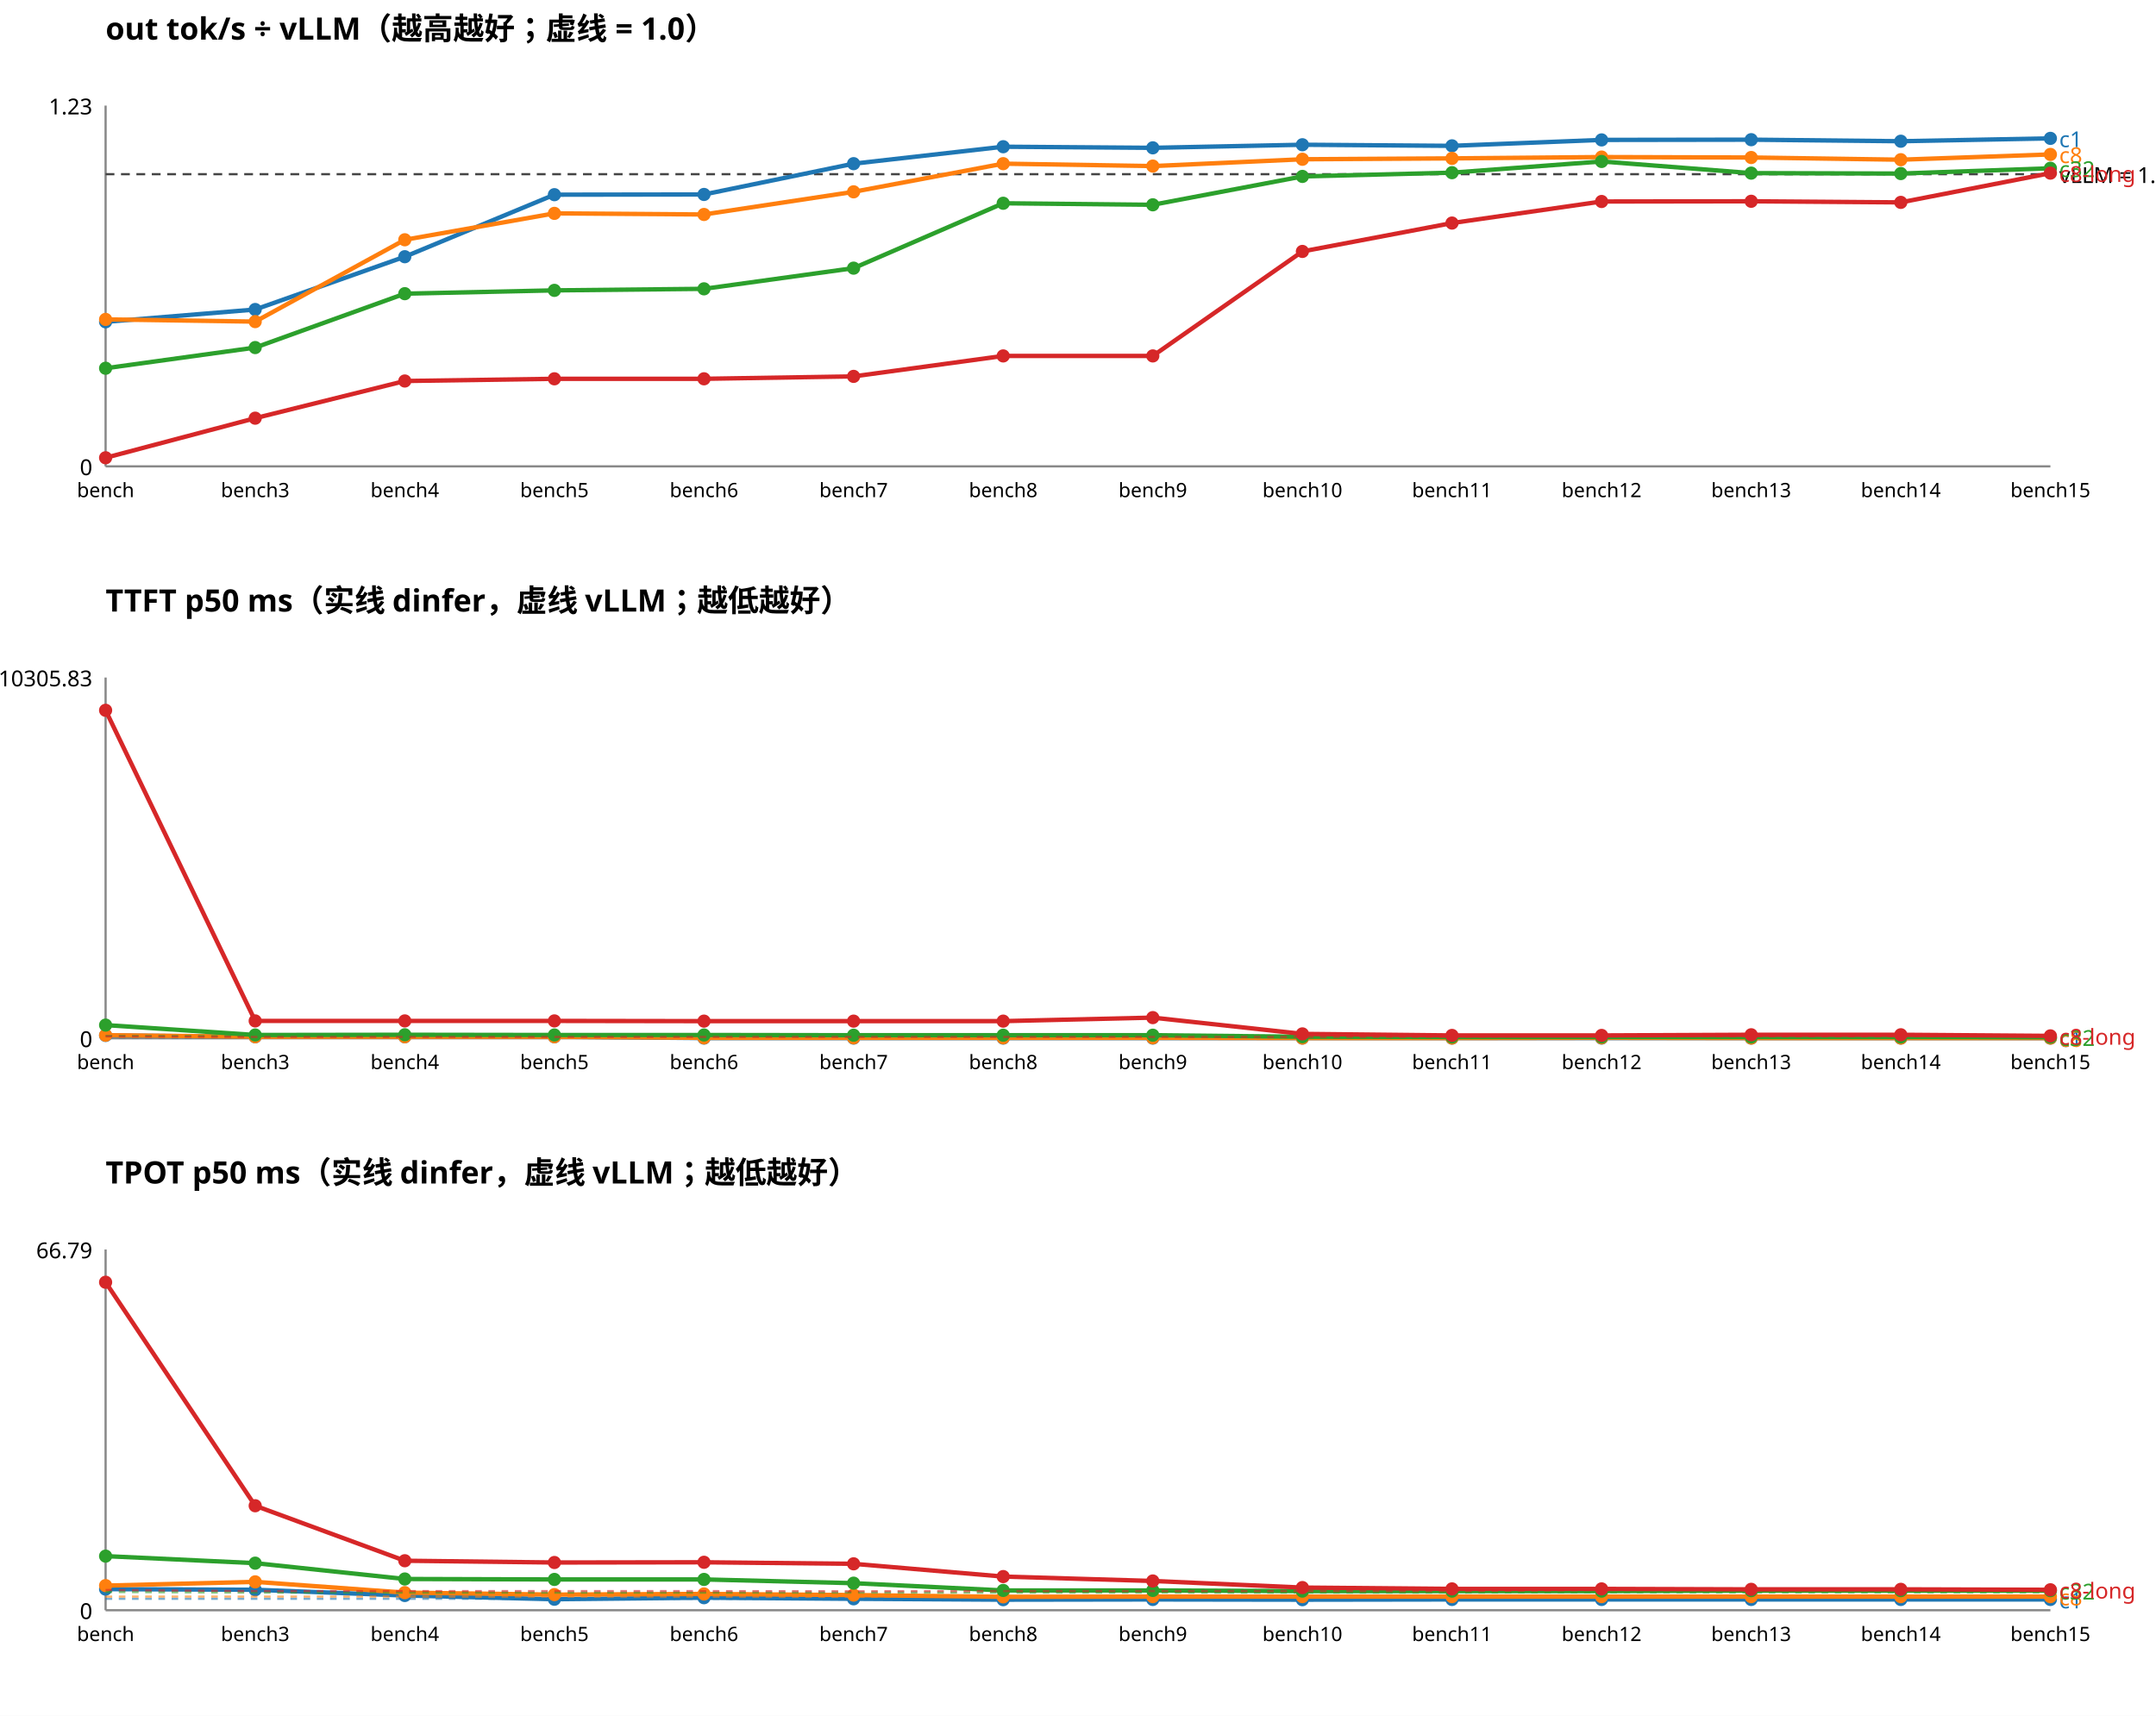
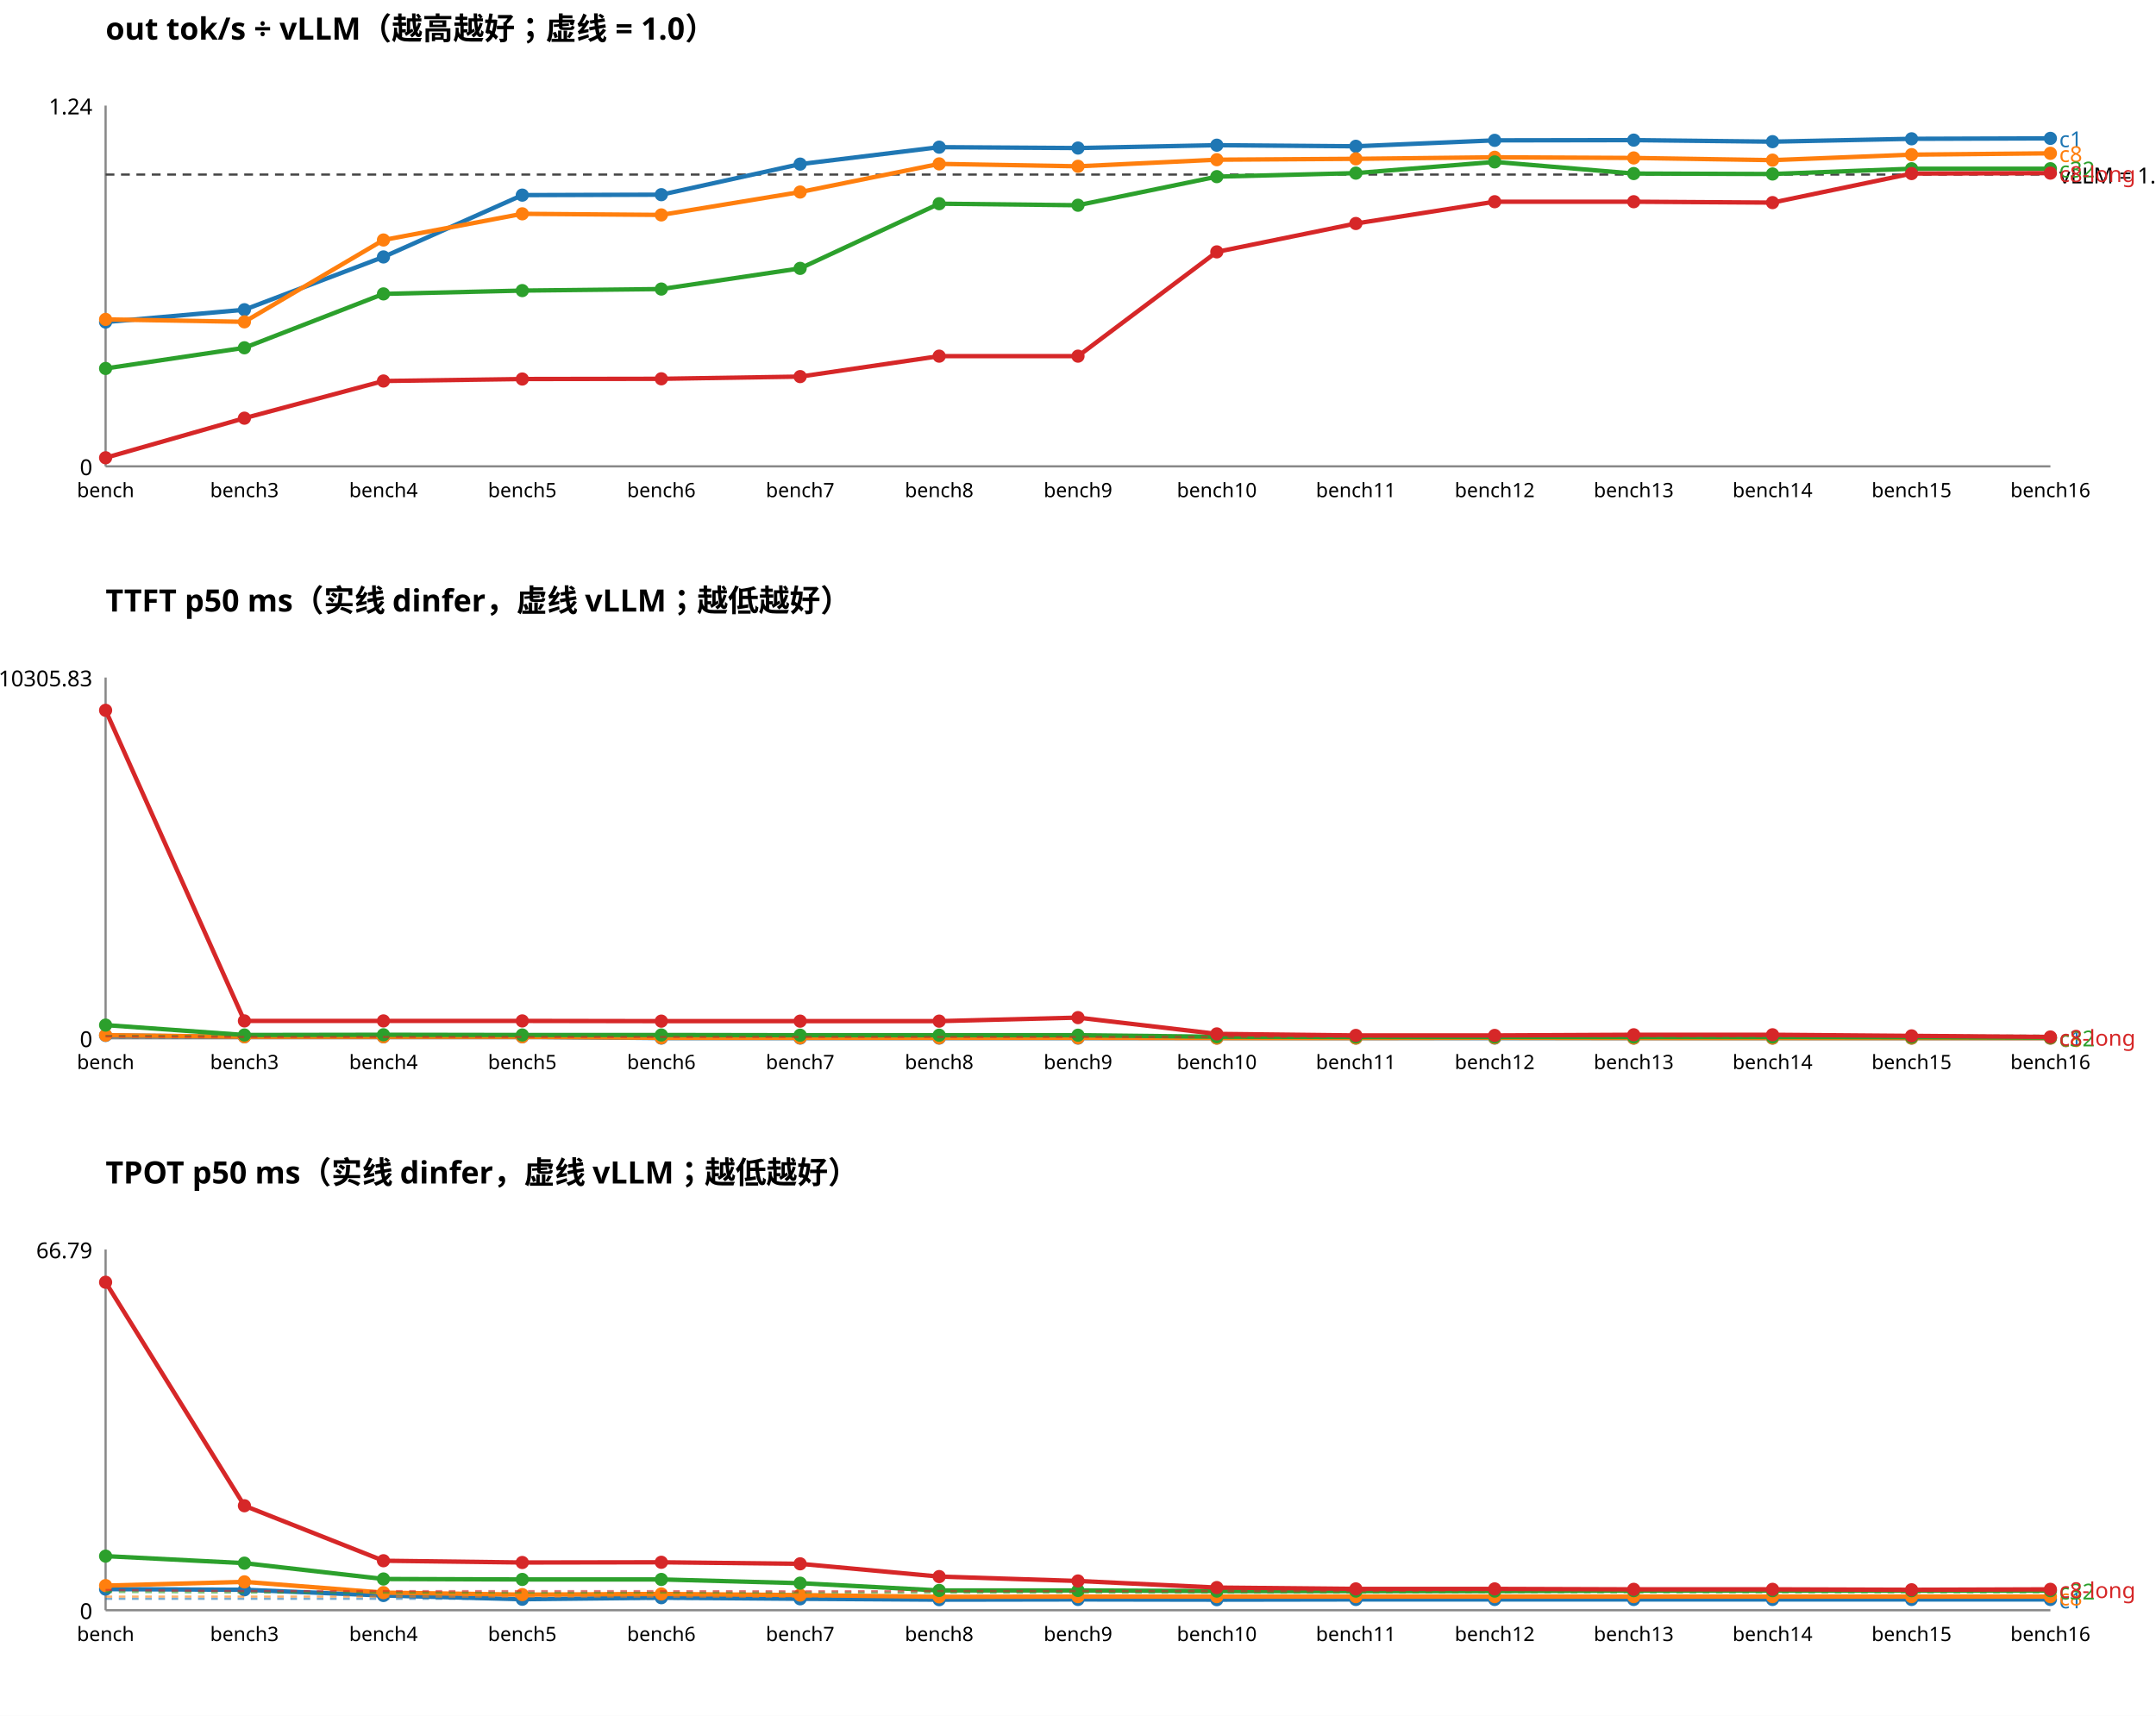
<svg xmlns="http://www.w3.org/2000/svg" width="980" height="780" font-family="sans-serif">
  <rect width="980" height="780" fill="white" />
  <text x="48" y="18" font-size="14" font-weight="bold">out tok/s ÷ vLLM（越高越好；虚线 = 1.0）</text>
  <line x1="48" y1="212.0" x2="932" y2="212.0" stroke="#888" />
  <line x1="48" y1="48" x2="48" y2="212.0" stroke="#888" />
-   <text x="42" y="52" font-size="10" text-anchor="end">1.23</text>
+   <text x="42" y="52" font-size="10" text-anchor="end">1.24</text>
  <text x="42" y="216.0" font-size="10" text-anchor="end">0</text>
-   <line x1="48" y1="79.186" x2="932" y2="79.186" stroke="#444" stroke-dasharray="4 3" />
-   <text x="936" y="83.186" font-size="10">vLLM = 1.0</text>
-   <polyline points="48.0,146.3 116.0,140.7 184.0,116.7 252.0,88.5 320.0,88.4 388.0,74.4 456.0,66.7 524.0,67.2 592.0,65.8 660.0,66.3 728.0,63.6 796.0,63.5 864.0,64.2 932.0,62.9" fill="none" stroke="#1f77b4" stroke-width="2" />
-   <circle cx="48.0" cy="146.3" r="3" fill="#1f77b4" />
-   <circle cx="116.0" cy="140.7" r="3" fill="#1f77b4" />
-   <circle cx="184.0" cy="116.7" r="3" fill="#1f77b4" />
-   <circle cx="252.0" cy="88.5" r="3" fill="#1f77b4" />
-   <circle cx="320.0" cy="88.4" r="3" fill="#1f77b4" />
-   <circle cx="388.0" cy="74.4" r="3" fill="#1f77b4" />
-   <circle cx="456.0" cy="66.7" r="3" fill="#1f77b4" />
-   <circle cx="524.0" cy="67.2" r="3" fill="#1f77b4" />
-   <circle cx="592.0" cy="65.8" r="3" fill="#1f77b4" />
-   <circle cx="660.0" cy="66.3" r="3" fill="#1f77b4" />
-   <circle cx="728.0" cy="63.6" r="3" fill="#1f77b4" />
-   <circle cx="796.0" cy="63.5" r="3" fill="#1f77b4" />
-   <circle cx="864.0" cy="64.2" r="3" fill="#1f77b4" />
+   <line x1="48" y1="79.355" x2="932" y2="79.355" stroke="#444" stroke-dasharray="4 3" />
+   <text x="936" y="83.355" font-size="10">vLLM = 1.0</text>
+   <polyline points="48.0,146.4 111.1,140.8 174.3,116.8 237.4,88.7 300.6,88.5 363.7,74.6 426.9,66.9 490.0,67.3 553.1,66.0 616.3,66.5 679.4,63.8 742.6,63.7 805.7,64.4 868.9,63.1 932.0,62.9" fill="none" stroke="#1f77b4" stroke-width="2" />
+   <circle cx="48.0" cy="146.4" r="3" fill="#1f77b4" />
+   <circle cx="111.1" cy="140.8" r="3" fill="#1f77b4" />
+   <circle cx="174.3" cy="116.8" r="3" fill="#1f77b4" />
+   <circle cx="237.4" cy="88.7" r="3" fill="#1f77b4" />
+   <circle cx="300.6" cy="88.5" r="3" fill="#1f77b4" />
+   <circle cx="363.7" cy="74.6" r="3" fill="#1f77b4" />
+   <circle cx="426.9" cy="66.9" r="3" fill="#1f77b4" />
+   <circle cx="490.0" cy="67.3" r="3" fill="#1f77b4" />
+   <circle cx="553.1" cy="66.0" r="3" fill="#1f77b4" />
+   <circle cx="616.3" cy="66.5" r="3" fill="#1f77b4" />
+   <circle cx="679.4" cy="63.8" r="3" fill="#1f77b4" />
+   <circle cx="742.6" cy="63.7" r="3" fill="#1f77b4" />
+   <circle cx="805.7" cy="64.4" r="3" fill="#1f77b4" />
+   <circle cx="868.9" cy="63.1" r="3" fill="#1f77b4" />
  <circle cx="932.0" cy="62.9" r="3" fill="#1f77b4" />
  <text x="936" y="66.909" font-size="10" fill="#1f77b4">c1</text>
-   <polyline points="48.0,145.2 116.0,146.2 184.0,109.0 252.0,97.0 320.0,97.5 388.0,87.2 456.0,74.4 524.0,75.5 592.0,72.4 660.0,72.0 728.0,71.4 796.0,71.6 864.0,72.6 932.0,70.2" fill="none" stroke="#ff7f0e" stroke-width="2" />
+   <polyline points="48.0,145.2 111.1,146.3 174.3,109.1 237.4,97.2 300.6,97.7 363.7,87.3 426.9,74.5 490.0,75.6 553.1,72.6 616.3,72.2 679.4,71.5 742.6,71.8 805.7,72.8 868.9,70.3 932.0,69.7" fill="none" stroke="#ff7f0e" stroke-width="2" />
  <circle cx="48.0" cy="145.2" r="3" fill="#ff7f0e" />
-   <circle cx="116.0" cy="146.2" r="3" fill="#ff7f0e" />
-   <circle cx="184.0" cy="109.0" r="3" fill="#ff7f0e" />
-   <circle cx="252.0" cy="97.0" r="3" fill="#ff7f0e" />
-   <circle cx="320.0" cy="97.5" r="3" fill="#ff7f0e" />
-   <circle cx="388.0" cy="87.2" r="3" fill="#ff7f0e" />
-   <circle cx="456.0" cy="74.4" r="3" fill="#ff7f0e" />
-   <circle cx="524.0" cy="75.5" r="3" fill="#ff7f0e" />
-   <circle cx="592.0" cy="72.4" r="3" fill="#ff7f0e" />
-   <circle cx="660.0" cy="72.0" r="3" fill="#ff7f0e" />
-   <circle cx="728.0" cy="71.4" r="3" fill="#ff7f0e" />
-   <circle cx="796.0" cy="71.6" r="3" fill="#ff7f0e" />
-   <circle cx="864.0" cy="72.6" r="3" fill="#ff7f0e" />
-   <circle cx="932.0" cy="70.2" r="3" fill="#ff7f0e" />
-   <text x="936" y="74.151" font-size="10" fill="#ff7f0e">c8</text>
-   <polyline points="48.0,167.4 116.0,158.0 184.0,133.5 252.0,132.0 320.0,131.3 388.0,121.9 456.0,92.4 524.0,93.1 592.0,80.2 660.0,78.5 728.0,73.4 796.0,78.7 864.0,78.9 932.0,76.5" fill="none" stroke="#2ca02c" stroke-width="2" />
-   <circle cx="48.0" cy="167.4" r="3" fill="#2ca02c" />
-   <circle cx="116.0" cy="158.0" r="3" fill="#2ca02c" />
-   <circle cx="184.0" cy="133.5" r="3" fill="#2ca02c" />
-   <circle cx="252.0" cy="132.0" r="3" fill="#2ca02c" />
-   <circle cx="320.0" cy="131.3" r="3" fill="#2ca02c" />
-   <circle cx="388.0" cy="121.9" r="3" fill="#2ca02c" />
-   <circle cx="456.0" cy="92.4" r="3" fill="#2ca02c" />
-   <circle cx="524.0" cy="93.1" r="3" fill="#2ca02c" />
-   <circle cx="592.0" cy="80.2" r="3" fill="#2ca02c" />
-   <circle cx="660.0" cy="78.5" r="3" fill="#2ca02c" />
-   <circle cx="728.0" cy="73.4" r="3" fill="#2ca02c" />
-   <circle cx="796.0" cy="78.7" r="3" fill="#2ca02c" />
-   <circle cx="864.0" cy="78.9" r="3" fill="#2ca02c" />
-   <circle cx="932.0" cy="76.5" r="3" fill="#2ca02c" />
-   <text x="936" y="80.502" font-size="10" fill="#2ca02c">c32</text>
-   <polyline points="48.0,208.1 116.0,190.1 184.0,173.2 252.0,172.2 320.0,172.2 388.0,171.1 456.0,161.8 524.0,161.8 592.0,114.3 660.0,101.4 728.0,91.6 796.0,91.5 864.0,92.0 932.0,78.7" fill="none" stroke="#d62728" stroke-width="2" />
+   <circle cx="111.1" cy="146.3" r="3" fill="#ff7f0e" />
+   <circle cx="174.3" cy="109.1" r="3" fill="#ff7f0e" />
+   <circle cx="237.4" cy="97.2" r="3" fill="#ff7f0e" />
+   <circle cx="300.6" cy="97.7" r="3" fill="#ff7f0e" />
+   <circle cx="363.7" cy="87.3" r="3" fill="#ff7f0e" />
+   <circle cx="426.9" cy="74.5" r="3" fill="#ff7f0e" />
+   <circle cx="490.0" cy="75.6" r="3" fill="#ff7f0e" />
+   <circle cx="553.1" cy="72.6" r="3" fill="#ff7f0e" />
+   <circle cx="616.3" cy="72.2" r="3" fill="#ff7f0e" />
+   <circle cx="679.4" cy="71.5" r="3" fill="#ff7f0e" />
+   <circle cx="742.6" cy="71.8" r="3" fill="#ff7f0e" />
+   <circle cx="805.7" cy="72.8" r="3" fill="#ff7f0e" />
+   <circle cx="868.9" cy="70.3" r="3" fill="#ff7f0e" />
+   <circle cx="932.0" cy="69.7" r="3" fill="#ff7f0e" />
+   <text x="936" y="73.665" font-size="10" fill="#ff7f0e">c8</text>
+   <polyline points="48.0,167.5 111.1,158.1 174.3,133.6 237.4,132.1 300.6,131.4 363.7,122.0 426.9,92.6 490.0,93.3 553.1,80.3 616.3,78.7 679.4,73.6 742.6,78.9 805.7,79.1 868.9,76.7 932.0,76.7" fill="none" stroke="#2ca02c" stroke-width="2" />
+   <circle cx="48.0" cy="167.5" r="3" fill="#2ca02c" />
+   <circle cx="111.1" cy="158.1" r="3" fill="#2ca02c" />
+   <circle cx="174.3" cy="133.6" r="3" fill="#2ca02c" />
+   <circle cx="237.4" cy="132.1" r="3" fill="#2ca02c" />
+   <circle cx="300.6" cy="131.4" r="3" fill="#2ca02c" />
+   <circle cx="363.7" cy="122.0" r="3" fill="#2ca02c" />
+   <circle cx="426.9" cy="92.6" r="3" fill="#2ca02c" />
+   <circle cx="490.0" cy="93.3" r="3" fill="#2ca02c" />
+   <circle cx="553.1" cy="80.3" r="3" fill="#2ca02c" />
+   <circle cx="616.3" cy="78.7" r="3" fill="#2ca02c" />
+   <circle cx="679.4" cy="73.6" r="3" fill="#2ca02c" />
+   <circle cx="742.6" cy="78.9" r="3" fill="#2ca02c" />
+   <circle cx="805.7" cy="79.1" r="3" fill="#2ca02c" />
+   <circle cx="868.9" cy="76.7" r="3" fill="#2ca02c" />
+   <circle cx="932.0" cy="76.7" r="3" fill="#2ca02c" />
+   <text x="936" y="80.655" font-size="10" fill="#2ca02c">c32</text>
+   <polyline points="48.0,208.1 111.1,190.1 174.3,173.2 237.4,172.3 300.6,172.2 363.7,171.2 426.9,161.9 490.0,161.9 553.1,114.5 616.3,101.6 679.4,91.7 742.6,91.7 805.7,92.1 868.9,78.9 932.0,78.7" fill="none" stroke="#d62728" stroke-width="2" />
  <circle cx="48.0" cy="208.1" r="3" fill="#d62728" />
-   <circle cx="116.0" cy="190.1" r="3" fill="#d62728" />
-   <circle cx="184.0" cy="173.2" r="3" fill="#d62728" />
-   <circle cx="252.0" cy="172.2" r="3" fill="#d62728" />
-   <circle cx="320.0" cy="172.2" r="3" fill="#d62728" />
-   <circle cx="388.0" cy="171.1" r="3" fill="#d62728" />
-   <circle cx="456.0" cy="161.8" r="3" fill="#d62728" />
-   <circle cx="524.0" cy="161.8" r="3" fill="#d62728" />
-   <circle cx="592.0" cy="114.3" r="3" fill="#d62728" />
-   <circle cx="660.0" cy="101.4" r="3" fill="#d62728" />
-   <circle cx="728.0" cy="91.6" r="3" fill="#d62728" />
-   <circle cx="796.0" cy="91.5" r="3" fill="#d62728" />
-   <circle cx="864.0" cy="92.0" r="3" fill="#d62728" />
+   <circle cx="111.1" cy="190.1" r="3" fill="#d62728" />
+   <circle cx="174.3" cy="173.2" r="3" fill="#d62728" />
+   <circle cx="237.4" cy="172.3" r="3" fill="#d62728" />
+   <circle cx="300.6" cy="172.2" r="3" fill="#d62728" />
+   <circle cx="363.7" cy="171.2" r="3" fill="#d62728" />
+   <circle cx="426.9" cy="161.9" r="3" fill="#d62728" />
+   <circle cx="490.0" cy="161.9" r="3" fill="#d62728" />
+   <circle cx="553.1" cy="114.5" r="3" fill="#d62728" />
+   <circle cx="616.3" cy="101.6" r="3" fill="#d62728" />
+   <circle cx="679.4" cy="91.7" r="3" fill="#d62728" />
+   <circle cx="742.6" cy="91.7" r="3" fill="#d62728" />
+   <circle cx="805.7" cy="92.1" r="3" fill="#d62728" />
+   <circle cx="868.9" cy="78.9" r="3" fill="#d62728" />
  <circle cx="932.0" cy="78.7" r="3" fill="#d62728" />
-   <text x="936" y="82.694" font-size="10" fill="#d62728">c8-long</text>
+   <text x="936" y="82.725" font-size="10" fill="#d62728">c8-long</text>
  <text x="48.0" y="226.0" font-size="9" text-anchor="middle">bench</text>
-   <text x="116.0" y="226.0" font-size="9" text-anchor="middle">bench3</text>
-   <text x="184.0" y="226.0" font-size="9" text-anchor="middle">bench4</text>
-   <text x="252.0" y="226.0" font-size="9" text-anchor="middle">bench5</text>
-   <text x="320.0" y="226.0" font-size="9" text-anchor="middle">bench6</text>
-   <text x="388.0" y="226.0" font-size="9" text-anchor="middle">bench7</text>
-   <text x="456.0" y="226.0" font-size="9" text-anchor="middle">bench8</text>
-   <text x="524.0" y="226.0" font-size="9" text-anchor="middle">bench9</text>
-   <text x="592.0" y="226.0" font-size="9" text-anchor="middle">bench10</text>
-   <text x="660.0" y="226.0" font-size="9" text-anchor="middle">bench11</text>
-   <text x="728.0" y="226.0" font-size="9" text-anchor="middle">bench12</text>
-   <text x="796.0" y="226.0" font-size="9" text-anchor="middle">bench13</text>
-   <text x="864.0" y="226.0" font-size="9" text-anchor="middle">bench14</text>
-   <text x="932.0" y="226.0" font-size="9" text-anchor="middle">bench15</text>
+   <text x="111.1" y="226.0" font-size="9" text-anchor="middle">bench3</text>
+   <text x="174.3" y="226.0" font-size="9" text-anchor="middle">bench4</text>
+   <text x="237.4" y="226.0" font-size="9" text-anchor="middle">bench5</text>
+   <text x="300.6" y="226.0" font-size="9" text-anchor="middle">bench6</text>
+   <text x="363.7" y="226.0" font-size="9" text-anchor="middle">bench7</text>
+   <text x="426.9" y="226.0" font-size="9" text-anchor="middle">bench8</text>
+   <text x="490.0" y="226.0" font-size="9" text-anchor="middle">bench9</text>
+   <text x="553.1" y="226.0" font-size="9" text-anchor="middle">bench10</text>
+   <text x="616.3" y="226.0" font-size="9" text-anchor="middle">bench11</text>
+   <text x="679.4" y="226.0" font-size="9" text-anchor="middle">bench12</text>
+   <text x="742.6" y="226.0" font-size="9" text-anchor="middle">bench13</text>
+   <text x="805.7" y="226.0" font-size="9" text-anchor="middle">bench14</text>
+   <text x="868.9" y="226.0" font-size="9" text-anchor="middle">bench15</text>
+   <text x="932.0" y="226.0" font-size="9" text-anchor="middle">bench16</text>
  <text x="48" y="278" font-size="14" font-weight="bold">TTFT p50 ms（实线 dinfer，虚线 vLLM；越低越好）</text>
  <line x1="48" y1="472.0" x2="932" y2="472.0" stroke="#888" />
  <line x1="48" y1="308" x2="48" y2="472.0" stroke="#888" />
  <text x="42" y="312" font-size="10" text-anchor="end">10305.83</text>
  <text x="42" y="476.0" font-size="10" text-anchor="end">0</text>
-   <polyline points="48.0,470.7 116.0,471.3 184.0,471.3 252.0,471.3 320.0,471.9 388.0,471.9 456.0,471.9 524.0,471.9 592.0,471.9 660.0,471.9 728.0,471.9 796.0,471.9 864.0,471.9 932.0,471.9" fill="none" stroke="#1f77b4" stroke-width="2" />
+   <polyline points="48.0,470.7 111.1,471.3 174.3,471.3 237.4,471.3 300.6,471.9 363.7,471.9 426.9,471.9 490.0,471.9 553.1,471.9 616.3,471.9 679.4,471.9 742.6,471.9 805.7,471.9 868.9,471.9 932.0,471.9" fill="none" stroke="#1f77b4" stroke-width="2" />
  <circle cx="48.0" cy="470.7" r="3" fill="#1f77b4" />
-   <circle cx="116.0" cy="471.3" r="3" fill="#1f77b4" />
-   <circle cx="184.0" cy="471.3" r="3" fill="#1f77b4" />
-   <circle cx="252.0" cy="471.3" r="3" fill="#1f77b4" />
-   <circle cx="320.0" cy="471.9" r="3" fill="#1f77b4" />
-   <circle cx="388.0" cy="471.9" r="3" fill="#1f77b4" />
-   <circle cx="456.0" cy="471.9" r="3" fill="#1f77b4" />
-   <circle cx="524.0" cy="471.9" r="3" fill="#1f77b4" />
-   <circle cx="592.0" cy="471.9" r="3" fill="#1f77b4" />
-   <circle cx="660.0" cy="471.9" r="3" fill="#1f77b4" />
-   <circle cx="728.0" cy="471.9" r="3" fill="#1f77b4" />
-   <circle cx="796.0" cy="471.9" r="3" fill="#1f77b4" />
-   <circle cx="864.0" cy="471.9" r="3" fill="#1f77b4" />
+   <circle cx="111.1" cy="471.3" r="3" fill="#1f77b4" />
+   <circle cx="174.3" cy="471.3" r="3" fill="#1f77b4" />
+   <circle cx="237.4" cy="471.3" r="3" fill="#1f77b4" />
+   <circle cx="300.6" cy="471.9" r="3" fill="#1f77b4" />
+   <circle cx="363.7" cy="471.9" r="3" fill="#1f77b4" />
+   <circle cx="426.9" cy="471.9" r="3" fill="#1f77b4" />
+   <circle cx="490.0" cy="471.9" r="3" fill="#1f77b4" />
+   <circle cx="553.1" cy="471.9" r="3" fill="#1f77b4" />
+   <circle cx="616.3" cy="471.9" r="3" fill="#1f77b4" />
+   <circle cx="679.4" cy="471.9" r="3" fill="#1f77b4" />
+   <circle cx="742.6" cy="471.9" r="3" fill="#1f77b4" />
+   <circle cx="805.7" cy="471.9" r="3" fill="#1f77b4" />
+   <circle cx="868.9" cy="471.9" r="3" fill="#1f77b4" />
  <circle cx="932.0" cy="471.9" r="3" fill="#1f77b4" />
-   <polyline points="48.0,471.7 116.0,471.8 184.0,471.8 252.0,471.8 320.0,471.8 388.0,471.8 456.0,471.8 524.0,471.8 592.0,471.8 660.0,471.8 728.0,471.7 796.0,471.7 864.0,471.7 932.0,471.7" fill="none" stroke="#1f77b4" stroke-width="1" stroke-dasharray="3 3" opacity="0.6" />
-   <text x="936" y="475.937" font-size="10" fill="#1f77b4">c1</text>
-   <polyline points="48.0,470.6 116.0,471.3 184.0,471.3 252.0,471.3 320.0,471.8 388.0,471.8 456.0,471.8 524.0,471.8 592.0,471.9 660.0,471.9 728.0,471.8 796.0,471.9 864.0,471.9 932.0,471.9" fill="none" stroke="#ff7f0e" stroke-width="2" />
+   <polyline points="48.0,471.7 111.1,471.8 174.3,471.8 237.4,471.8 300.6,471.8 363.7,471.8 426.9,471.8 490.0,471.8 553.1,471.8 616.3,471.8 679.4,471.7 742.6,471.7 805.7,471.7 868.9,471.7 932.0,471.7" fill="none" stroke="#1f77b4" stroke-width="1" stroke-dasharray="3 3" opacity="0.6" />
+   <text x="936" y="475.935" font-size="10" fill="#1f77b4">c1</text>
+   <polyline points="48.0,470.6 111.1,471.3 174.3,471.3 237.4,471.3 300.6,471.8 363.7,471.8 426.9,471.8 490.0,471.8 553.1,471.9 616.3,471.9 679.4,471.8 742.6,471.9 805.7,471.9 868.9,471.9 932.0,471.9" fill="none" stroke="#ff7f0e" stroke-width="2" />
  <circle cx="48.0" cy="470.6" r="3" fill="#ff7f0e" />
-   <circle cx="116.0" cy="471.3" r="3" fill="#ff7f0e" />
-   <circle cx="184.0" cy="471.3" r="3" fill="#ff7f0e" />
-   <circle cx="252.0" cy="471.3" r="3" fill="#ff7f0e" />
-   <circle cx="320.0" cy="471.8" r="3" fill="#ff7f0e" />
-   <circle cx="388.0" cy="471.8" r="3" fill="#ff7f0e" />
-   <circle cx="456.0" cy="471.8" r="3" fill="#ff7f0e" />
-   <circle cx="524.0" cy="471.8" r="3" fill="#ff7f0e" />
-   <circle cx="592.0" cy="471.9" r="3" fill="#ff7f0e" />
-   <circle cx="660.0" cy="471.9" r="3" fill="#ff7f0e" />
-   <circle cx="728.0" cy="471.8" r="3" fill="#ff7f0e" />
-   <circle cx="796.0" cy="471.9" r="3" fill="#ff7f0e" />
-   <circle cx="864.0" cy="471.9" r="3" fill="#ff7f0e" />
+   <circle cx="111.1" cy="471.3" r="3" fill="#ff7f0e" />
+   <circle cx="174.3" cy="471.3" r="3" fill="#ff7f0e" />
+   <circle cx="237.4" cy="471.3" r="3" fill="#ff7f0e" />
+   <circle cx="300.6" cy="471.8" r="3" fill="#ff7f0e" />
+   <circle cx="363.7" cy="471.8" r="3" fill="#ff7f0e" />
+   <circle cx="426.9" cy="471.8" r="3" fill="#ff7f0e" />
+   <circle cx="490.0" cy="471.8" r="3" fill="#ff7f0e" />
+   <circle cx="553.1" cy="471.9" r="3" fill="#ff7f0e" />
+   <circle cx="616.3" cy="471.9" r="3" fill="#ff7f0e" />
+   <circle cx="679.4" cy="471.8" r="3" fill="#ff7f0e" />
+   <circle cx="742.6" cy="471.9" r="3" fill="#ff7f0e" />
+   <circle cx="805.7" cy="471.9" r="3" fill="#ff7f0e" />
+   <circle cx="868.9" cy="471.9" r="3" fill="#ff7f0e" />
  <circle cx="932.0" cy="471.9" r="3" fill="#ff7f0e" />
-   <polyline points="48.0,471.5 116.0,471.6 184.0,471.6 252.0,471.6 320.0,471.6 388.0,471.6 456.0,471.6 524.0,471.6 592.0,471.6 660.0,471.6 728.0,471.5 796.0,471.5 864.0,471.6 932.0,471.5" fill="none" stroke="#ff7f0e" stroke-width="1" stroke-dasharray="3 3" opacity="0.6" />
-   <text x="936" y="475.885" font-size="10" fill="#ff7f0e">c8</text>
-   <polyline points="48.0,466.0 116.0,470.5 184.0,470.4 252.0,470.5 320.0,470.5 388.0,470.6 456.0,470.6 524.0,470.6 592.0,471.3 660.0,471.4 728.0,471.4 796.0,471.4 864.0,471.4 932.0,471.5" fill="none" stroke="#2ca02c" stroke-width="2" />
+   <polyline points="48.0,471.5 111.1,471.6 174.3,471.6 237.4,471.6 300.6,471.6 363.7,471.6 426.9,471.6 490.0,471.6 553.1,471.6 616.3,471.6 679.4,471.5 742.6,471.5 805.7,471.6 868.9,471.5 932.0,471.4" fill="none" stroke="#ff7f0e" stroke-width="1" stroke-dasharray="3 3" opacity="0.6" />
+   <text x="936" y="475.882" font-size="10" fill="#ff7f0e">c8</text>
+   <polyline points="48.0,466.0 111.1,470.5 174.3,470.4 237.4,470.5 300.6,470.5 363.7,470.6 426.9,470.6 490.0,470.6 553.1,471.3 616.3,471.4 679.4,471.4 742.6,471.4 805.7,471.4 868.9,471.5 932.0,471.7" fill="none" stroke="#2ca02c" stroke-width="2" />
  <circle cx="48.0" cy="466.0" r="3" fill="#2ca02c" />
-   <circle cx="116.0" cy="470.5" r="3" fill="#2ca02c" />
-   <circle cx="184.0" cy="470.4" r="3" fill="#2ca02c" />
-   <circle cx="252.0" cy="470.5" r="3" fill="#2ca02c" />
-   <circle cx="320.0" cy="470.5" r="3" fill="#2ca02c" />
-   <circle cx="388.0" cy="470.6" r="3" fill="#2ca02c" />
-   <circle cx="456.0" cy="470.6" r="3" fill="#2ca02c" />
-   <circle cx="524.0" cy="470.6" r="3" fill="#2ca02c" />
-   <circle cx="592.0" cy="471.3" r="3" fill="#2ca02c" />
-   <circle cx="660.0" cy="471.4" r="3" fill="#2ca02c" />
-   <circle cx="728.0" cy="471.4" r="3" fill="#2ca02c" />
-   <circle cx="796.0" cy="471.4" r="3" fill="#2ca02c" />
-   <circle cx="864.0" cy="471.4" r="3" fill="#2ca02c" />
-   <circle cx="932.0" cy="471.5" r="3" fill="#2ca02c" />
-   <polyline points="48.0,470.9 116.0,471.0 184.0,471.0 252.0,471.0 320.0,471.0 388.0,471.0 456.0,470.9 524.0,471.0 592.0,471.0 660.0,470.9 728.0,470.7 796.0,470.8 864.0,470.8 932.0,470.8" fill="none" stroke="#2ca02c" stroke-width="1" stroke-dasharray="3 3" opacity="0.6" />
-   <text x="936" y="475.468" font-size="10" fill="#2ca02c">c32</text>
-   <polyline points="48.0,322.9 116.0,464.1 184.0,464.1 252.0,464.1 320.0,464.2 388.0,464.2 456.0,464.2 524.0,462.6 592.0,470.0 660.0,470.7 728.0,470.7 796.0,470.4 864.0,470.4 932.0,470.9" fill="none" stroke="#d62728" stroke-width="2" />
+   <circle cx="111.1" cy="470.5" r="3" fill="#2ca02c" />
+   <circle cx="174.3" cy="470.4" r="3" fill="#2ca02c" />
+   <circle cx="237.4" cy="470.5" r="3" fill="#2ca02c" />
+   <circle cx="300.6" cy="470.5" r="3" fill="#2ca02c" />
+   <circle cx="363.7" cy="470.6" r="3" fill="#2ca02c" />
+   <circle cx="426.9" cy="470.6" r="3" fill="#2ca02c" />
+   <circle cx="490.0" cy="470.6" r="3" fill="#2ca02c" />
+   <circle cx="553.1" cy="471.3" r="3" fill="#2ca02c" />
+   <circle cx="616.3" cy="471.4" r="3" fill="#2ca02c" />
+   <circle cx="679.4" cy="471.4" r="3" fill="#2ca02c" />
+   <circle cx="742.6" cy="471.4" r="3" fill="#2ca02c" />
+   <circle cx="805.7" cy="471.4" r="3" fill="#2ca02c" />
+   <circle cx="868.9" cy="471.5" r="3" fill="#2ca02c" />
+   <circle cx="932.0" cy="471.7" r="3" fill="#2ca02c" />
+   <polyline points="48.0,470.9 111.1,471.0 174.3,471.0 237.4,471.0 300.6,471.0 363.7,471.0 426.9,470.9 490.0,471.0 553.1,471.0 616.3,470.9 679.4,470.7 742.6,470.8 805.7,470.8 868.9,470.8 932.0,470.8" fill="none" stroke="#2ca02c" stroke-width="1" stroke-dasharray="3 3" opacity="0.6" />
+   <text x="936" y="475.683" font-size="10" fill="#2ca02c">c32</text>
+   <polyline points="48.0,322.9 111.1,464.1 174.3,464.1 237.4,464.1 300.6,464.2 363.7,464.2 426.9,464.2 490.0,462.6 553.1,470.0 616.3,470.7 679.4,470.7 742.6,470.4 805.7,470.4 868.9,470.9 932.0,471.4" fill="none" stroke="#d62728" stroke-width="2" />
  <circle cx="48.0" cy="322.9" r="3" fill="#d62728" />
-   <circle cx="116.0" cy="464.1" r="3" fill="#d62728" />
-   <circle cx="184.0" cy="464.1" r="3" fill="#d62728" />
-   <circle cx="252.0" cy="464.1" r="3" fill="#d62728" />
-   <circle cx="320.0" cy="464.2" r="3" fill="#d62728" />
-   <circle cx="388.0" cy="464.2" r="3" fill="#d62728" />
-   <circle cx="456.0" cy="464.2" r="3" fill="#d62728" />
-   <circle cx="524.0" cy="462.6" r="3" fill="#d62728" />
-   <circle cx="592.0" cy="470.0" r="3" fill="#d62728" />
-   <circle cx="660.0" cy="470.7" r="3" fill="#d62728" />
-   <circle cx="728.0" cy="470.7" r="3" fill="#d62728" />
-   <circle cx="796.0" cy="470.4" r="3" fill="#d62728" />
-   <circle cx="864.0" cy="470.4" r="3" fill="#d62728" />
-   <circle cx="932.0" cy="470.9" r="3" fill="#d62728" />
-   <polyline points="48.0,471.1 116.0,471.4 184.0,471.4 252.0,471.4 320.0,471.4 388.0,471.4 456.0,471.4 524.0,471.4 592.0,471.4 660.0,471.3 728.0,470.9 796.0,471.1 864.0,471.1 932.0,470.9" fill="none" stroke="#d62728" stroke-width="1" stroke-dasharray="3 3" opacity="0.6" />
-   <text x="936" y="474.913" font-size="10" fill="#d62728">c8-long</text>
+   <circle cx="111.1" cy="464.1" r="3" fill="#d62728" />
+   <circle cx="174.3" cy="464.1" r="3" fill="#d62728" />
+   <circle cx="237.4" cy="464.1" r="3" fill="#d62728" />
+   <circle cx="300.6" cy="464.2" r="3" fill="#d62728" />
+   <circle cx="363.7" cy="464.2" r="3" fill="#d62728" />
+   <circle cx="426.9" cy="464.2" r="3" fill="#d62728" />
+   <circle cx="490.0" cy="462.6" r="3" fill="#d62728" />
+   <circle cx="553.1" cy="470.0" r="3" fill="#d62728" />
+   <circle cx="616.3" cy="470.7" r="3" fill="#d62728" />
+   <circle cx="679.4" cy="470.7" r="3" fill="#d62728" />
+   <circle cx="742.6" cy="470.4" r="3" fill="#d62728" />
+   <circle cx="805.7" cy="470.4" r="3" fill="#d62728" />
+   <circle cx="868.9" cy="470.9" r="3" fill="#d62728" />
+   <circle cx="932.0" cy="471.4" r="3" fill="#d62728" />
+   <polyline points="48.0,471.1 111.1,471.4 174.3,471.4 237.4,471.4 300.6,471.4 363.7,471.4 426.9,471.4 490.0,471.4 553.1,471.4 616.3,471.3 679.4,470.9 742.6,471.1 805.7,471.1 868.9,470.9 932.0,470.9" fill="none" stroke="#d62728" stroke-width="1" stroke-dasharray="3 3" opacity="0.6" />
+   <text x="936" y="475.373" font-size="10" fill="#d62728">c8-long</text>
  <text x="48.0" y="486.0" font-size="9" text-anchor="middle">bench</text>
-   <text x="116.0" y="486.0" font-size="9" text-anchor="middle">bench3</text>
-   <text x="184.0" y="486.0" font-size="9" text-anchor="middle">bench4</text>
-   <text x="252.0" y="486.0" font-size="9" text-anchor="middle">bench5</text>
-   <text x="320.0" y="486.0" font-size="9" text-anchor="middle">bench6</text>
-   <text x="388.0" y="486.0" font-size="9" text-anchor="middle">bench7</text>
-   <text x="456.0" y="486.0" font-size="9" text-anchor="middle">bench8</text>
-   <text x="524.0" y="486.0" font-size="9" text-anchor="middle">bench9</text>
-   <text x="592.0" y="486.0" font-size="9" text-anchor="middle">bench10</text>
-   <text x="660.0" y="486.0" font-size="9" text-anchor="middle">bench11</text>
-   <text x="728.0" y="486.0" font-size="9" text-anchor="middle">bench12</text>
-   <text x="796.0" y="486.0" font-size="9" text-anchor="middle">bench13</text>
-   <text x="864.0" y="486.0" font-size="9" text-anchor="middle">bench14</text>
-   <text x="932.0" y="486.0" font-size="9" text-anchor="middle">bench15</text>
+   <text x="111.1" y="486.0" font-size="9" text-anchor="middle">bench3</text>
+   <text x="174.3" y="486.0" font-size="9" text-anchor="middle">bench4</text>
+   <text x="237.4" y="486.0" font-size="9" text-anchor="middle">bench5</text>
+   <text x="300.6" y="486.0" font-size="9" text-anchor="middle">bench6</text>
+   <text x="363.7" y="486.0" font-size="9" text-anchor="middle">bench7</text>
+   <text x="426.9" y="486.0" font-size="9" text-anchor="middle">bench8</text>
+   <text x="490.0" y="486.0" font-size="9" text-anchor="middle">bench9</text>
+   <text x="553.1" y="486.0" font-size="9" text-anchor="middle">bench10</text>
+   <text x="616.3" y="486.0" font-size="9" text-anchor="middle">bench11</text>
+   <text x="679.4" y="486.0" font-size="9" text-anchor="middle">bench12</text>
+   <text x="742.6" y="486.0" font-size="9" text-anchor="middle">bench13</text>
+   <text x="805.7" y="486.0" font-size="9" text-anchor="middle">bench14</text>
+   <text x="868.9" y="486.0" font-size="9" text-anchor="middle">bench15</text>
+   <text x="932.0" y="486.0" font-size="9" text-anchor="middle">bench16</text>
  <text x="48" y="538" font-size="14" font-weight="bold">TPOT p50 ms（实线 dinfer，虚线 vLLM；越低越好）</text>
  <line x1="48" y1="732.0" x2="932" y2="732.0" stroke="#888" />
  <line x1="48" y1="568" x2="48" y2="732.0" stroke="#888" />
  <text x="42" y="572" font-size="10" text-anchor="end">66.79</text>
  <text x="42" y="736.0" font-size="10" text-anchor="end">0</text>
-   <polyline points="48.0,722.4 116.0,722.7 184.0,725.3 252.0,727.0 320.0,726.3 388.0,726.8 456.0,727.2 524.0,727.1 592.0,727.2 660.0,727.1 728.0,727.1 796.0,727.1 864.0,727.1 932.0,727.1" fill="none" stroke="#1f77b4" stroke-width="2" />
+   <polyline points="48.0,722.4 111.1,722.7 174.3,725.3 237.4,727.0 300.6,726.3 363.7,726.8 426.9,727.2 490.0,727.1 553.1,727.2 616.3,727.1 679.4,727.1 742.6,727.1 805.7,727.1 868.9,727.1 932.0,727.1" fill="none" stroke="#1f77b4" stroke-width="2" />
  <circle cx="48.0" cy="722.4" r="3" fill="#1f77b4" />
-   <circle cx="116.0" cy="722.7" r="3" fill="#1f77b4" />
-   <circle cx="184.0" cy="725.3" r="3" fill="#1f77b4" />
-   <circle cx="252.0" cy="727.0" r="3" fill="#1f77b4" />
-   <circle cx="320.0" cy="726.3" r="3" fill="#1f77b4" />
-   <circle cx="388.0" cy="726.8" r="3" fill="#1f77b4" />
-   <circle cx="456.0" cy="727.2" r="3" fill="#1f77b4" />
-   <circle cx="524.0" cy="727.1" r="3" fill="#1f77b4" />
-   <circle cx="592.0" cy="727.2" r="3" fill="#1f77b4" />
-   <circle cx="660.0" cy="727.1" r="3" fill="#1f77b4" />
-   <circle cx="728.0" cy="727.1" r="3" fill="#1f77b4" />
-   <circle cx="796.0" cy="727.1" r="3" fill="#1f77b4" />
-   <circle cx="864.0" cy="727.1" r="3" fill="#1f77b4" />
+   <circle cx="111.1" cy="722.7" r="3" fill="#1f77b4" />
+   <circle cx="174.3" cy="725.3" r="3" fill="#1f77b4" />
+   <circle cx="237.4" cy="727.0" r="3" fill="#1f77b4" />
+   <circle cx="300.6" cy="726.3" r="3" fill="#1f77b4" />
+   <circle cx="363.7" cy="726.8" r="3" fill="#1f77b4" />
+   <circle cx="426.9" cy="727.2" r="3" fill="#1f77b4" />
+   <circle cx="490.0" cy="727.1" r="3" fill="#1f77b4" />
+   <circle cx="553.1" cy="727.2" r="3" fill="#1f77b4" />
+   <circle cx="616.3" cy="727.1" r="3" fill="#1f77b4" />
+   <circle cx="679.4" cy="727.1" r="3" fill="#1f77b4" />
+   <circle cx="742.6" cy="727.1" r="3" fill="#1f77b4" />
+   <circle cx="805.7" cy="727.1" r="3" fill="#1f77b4" />
+   <circle cx="868.9" cy="727.1" r="3" fill="#1f77b4" />
  <circle cx="932.0" cy="727.1" r="3" fill="#1f77b4" />
-   <polyline points="48.0,726.8 116.0,726.8 184.0,726.8 252.0,726.8 320.0,726.8 388.0,726.8 456.0,726.8 524.0,726.8 592.0,726.8 660.0,726.8 728.0,726.8 796.0,726.8 864.0,726.8 932.0,726.8" fill="none" stroke="#1f77b4" stroke-width="1" stroke-dasharray="3 3" opacity="0.6" />
-   <text x="936" y="731.148" font-size="10" fill="#1f77b4">c1</text>
-   <polyline points="48.0,720.8 116.0,719.1 184.0,724.0 252.0,724.9 320.0,724.6 388.0,725.1 456.0,725.9 524.0,725.8 592.0,725.8 660.0,725.8 728.0,725.8 796.0,725.8 864.0,725.8 932.0,725.8" fill="none" stroke="#ff7f0e" stroke-width="2" />
+   <polyline points="48.0,726.8 111.1,726.8 174.3,726.8 237.4,726.8 300.6,726.8 363.7,726.8 426.9,726.8 490.0,726.8 553.1,726.8 616.3,726.8 679.4,726.8 742.6,726.8 805.7,726.8 868.9,726.8 932.0,726.8" fill="none" stroke="#1f77b4" stroke-width="1" stroke-dasharray="3 3" opacity="0.6" />
+   <text x="936" y="731.143" font-size="10" fill="#1f77b4">c1</text>
+   <polyline points="48.0,720.8 111.1,719.1 174.3,724.0 237.4,724.9 300.6,724.6 363.7,725.1 426.9,725.9 490.0,725.8 553.1,725.8 616.3,725.8 679.4,725.8 742.6,725.8 805.7,725.8 868.9,725.8 932.0,725.8" fill="none" stroke="#ff7f0e" stroke-width="2" />
  <circle cx="48.0" cy="720.8" r="3" fill="#ff7f0e" />
-   <circle cx="116.0" cy="719.1" r="3" fill="#ff7f0e" />
-   <circle cx="184.0" cy="724.0" r="3" fill="#ff7f0e" />
-   <circle cx="252.0" cy="724.9" r="3" fill="#ff7f0e" />
-   <circle cx="320.0" cy="724.6" r="3" fill="#ff7f0e" />
-   <circle cx="388.0" cy="725.1" r="3" fill="#ff7f0e" />
-   <circle cx="456.0" cy="725.9" r="3" fill="#ff7f0e" />
-   <circle cx="524.0" cy="725.8" r="3" fill="#ff7f0e" />
-   <circle cx="592.0" cy="725.8" r="3" fill="#ff7f0e" />
-   <circle cx="660.0" cy="725.8" r="3" fill="#ff7f0e" />
-   <circle cx="728.0" cy="725.8" r="3" fill="#ff7f0e" />
-   <circle cx="796.0" cy="725.8" r="3" fill="#ff7f0e" />
-   <circle cx="864.0" cy="725.8" r="3" fill="#ff7f0e" />
+   <circle cx="111.1" cy="719.1" r="3" fill="#ff7f0e" />
+   <circle cx="174.3" cy="724.0" r="3" fill="#ff7f0e" />
+   <circle cx="237.4" cy="724.9" r="3" fill="#ff7f0e" />
+   <circle cx="300.6" cy="724.6" r="3" fill="#ff7f0e" />
+   <circle cx="363.7" cy="725.1" r="3" fill="#ff7f0e" />
+   <circle cx="426.9" cy="725.9" r="3" fill="#ff7f0e" />
+   <circle cx="490.0" cy="725.8" r="3" fill="#ff7f0e" />
+   <circle cx="553.1" cy="725.8" r="3" fill="#ff7f0e" />
+   <circle cx="616.3" cy="725.8" r="3" fill="#ff7f0e" />
+   <circle cx="679.4" cy="725.8" r="3" fill="#ff7f0e" />
+   <circle cx="742.6" cy="725.8" r="3" fill="#ff7f0e" />
+   <circle cx="805.7" cy="725.8" r="3" fill="#ff7f0e" />
+   <circle cx="868.9" cy="725.8" r="3" fill="#ff7f0e" />
  <circle cx="932.0" cy="725.8" r="3" fill="#ff7f0e" />
-   <polyline points="48.0,725.8 116.0,725.8 184.0,725.8 252.0,725.8 320.0,725.8 388.0,725.9 456.0,725.8 524.0,725.8 592.0,725.8 660.0,725.8 728.0,725.8 796.0,725.8 864.0,725.8 932.0,725.8" fill="none" stroke="#ff7f0e" stroke-width="1" stroke-dasharray="3 3" opacity="0.6" />
-   <text x="936" y="729.786" font-size="10" fill="#ff7f0e">c8</text>
-   <polyline points="48.0,707.4 116.0,710.6 184.0,717.8 252.0,718.0 320.0,718.0 388.0,719.7 456.0,723.0 524.0,723.0 592.0,723.3 660.0,723.3 728.0,723.3 796.0,723.1 864.0,723.1 932.0,723.1" fill="none" stroke="#2ca02c" stroke-width="2" />
+   <polyline points="48.0,725.8 111.1,725.8 174.3,725.8 237.4,725.8 300.6,725.8 363.7,725.9 426.9,725.8 490.0,725.8 553.1,725.8 616.3,725.8 679.4,725.8 742.6,725.8 805.7,725.8 868.9,725.8 932.0,725.7" fill="none" stroke="#ff7f0e" stroke-width="1" stroke-dasharray="3 3" opacity="0.6" />
+   <text x="936" y="729.793" font-size="10" fill="#ff7f0e">c8</text>
+   <polyline points="48.0,707.4 111.1,710.6 174.3,717.8 237.4,718.0 300.6,718.0 363.7,719.7 426.9,723.0 490.0,723.0 553.1,723.3 616.3,723.3 679.4,723.3 742.6,723.1 805.7,723.1 868.9,723.1 932.0,723.1" fill="none" stroke="#2ca02c" stroke-width="2" />
  <circle cx="48.0" cy="707.4" r="3" fill="#2ca02c" />
-   <circle cx="116.0" cy="710.6" r="3" fill="#2ca02c" />
-   <circle cx="184.0" cy="717.8" r="3" fill="#2ca02c" />
-   <circle cx="252.0" cy="718.0" r="3" fill="#2ca02c" />
-   <circle cx="320.0" cy="718.0" r="3" fill="#2ca02c" />
-   <circle cx="388.0" cy="719.7" r="3" fill="#2ca02c" />
-   <circle cx="456.0" cy="723.0" r="3" fill="#2ca02c" />
-   <circle cx="524.0" cy="723.0" r="3" fill="#2ca02c" />
-   <circle cx="592.0" cy="723.3" r="3" fill="#2ca02c" />
-   <circle cx="660.0" cy="723.3" r="3" fill="#2ca02c" />
-   <circle cx="728.0" cy="723.3" r="3" fill="#2ca02c" />
-   <circle cx="796.0" cy="723.1" r="3" fill="#2ca02c" />
-   <circle cx="864.0" cy="723.1" r="3" fill="#2ca02c" />
+   <circle cx="111.1" cy="710.6" r="3" fill="#2ca02c" />
+   <circle cx="174.3" cy="717.8" r="3" fill="#2ca02c" />
+   <circle cx="237.4" cy="718.0" r="3" fill="#2ca02c" />
+   <circle cx="300.6" cy="718.0" r="3" fill="#2ca02c" />
+   <circle cx="363.7" cy="719.7" r="3" fill="#2ca02c" />
+   <circle cx="426.9" cy="723.0" r="3" fill="#2ca02c" />
+   <circle cx="490.0" cy="723.0" r="3" fill="#2ca02c" />
+   <circle cx="553.1" cy="723.3" r="3" fill="#2ca02c" />
+   <circle cx="616.3" cy="723.3" r="3" fill="#2ca02c" />
+   <circle cx="679.4" cy="723.3" r="3" fill="#2ca02c" />
+   <circle cx="742.6" cy="723.1" r="3" fill="#2ca02c" />
+   <circle cx="805.7" cy="723.1" r="3" fill="#2ca02c" />
+   <circle cx="868.9" cy="723.1" r="3" fill="#2ca02c" />
  <circle cx="932.0" cy="723.1" r="3" fill="#2ca02c" />
-   <polyline points="48.0,723.7 116.0,724.0 184.0,724.0 252.0,724.0 320.0,724.0 388.0,723.9 456.0,724.0 524.0,724.0 592.0,724.0 660.0,724.0 728.0,723.8 796.0,723.9 864.0,723.9 932.0,723.9" fill="none" stroke="#2ca02c" stroke-width="1" stroke-dasharray="3 3" opacity="0.6" />
-   <text x="936" y="727.135" font-size="10" fill="#2ca02c">c32</text>
-   <polyline points="48.0,582.9 116.0,684.5 184.0,709.5 252.0,710.3 320.0,710.2 388.0,710.9 456.0,716.7 524.0,718.7 592.0,721.7 660.0,722.3 728.0,722.3 796.0,722.5 864.0,722.5 932.0,722.7" fill="none" stroke="#d62728" stroke-width="2" />
+   <polyline points="48.0,723.7 111.1,724.0 174.3,724.0 237.4,724.0 300.6,724.0 363.7,723.9 426.9,724.0 490.0,724.0 553.1,724.0 616.3,724.0 679.4,723.8 742.6,723.9 805.7,723.9 868.9,723.9 932.0,723.9" fill="none" stroke="#2ca02c" stroke-width="1" stroke-dasharray="3 3" opacity="0.6" />
+   <text x="936" y="727.098" font-size="10" fill="#2ca02c">c32</text>
+   <polyline points="48.0,582.9 111.1,684.5 174.3,709.5 237.4,710.3 300.6,710.2 363.7,710.9 426.9,716.7 490.0,718.7 553.1,721.7 616.3,722.3 679.4,722.3 742.6,722.5 805.7,722.5 868.9,722.7 932.0,722.5" fill="none" stroke="#d62728" stroke-width="2" />
  <circle cx="48.0" cy="582.9" r="3" fill="#d62728" />
-   <circle cx="116.0" cy="684.5" r="3" fill="#d62728" />
-   <circle cx="184.0" cy="709.5" r="3" fill="#d62728" />
-   <circle cx="252.0" cy="710.3" r="3" fill="#d62728" />
-   <circle cx="320.0" cy="710.2" r="3" fill="#d62728" />
-   <circle cx="388.0" cy="710.9" r="3" fill="#d62728" />
-   <circle cx="456.0" cy="716.7" r="3" fill="#d62728" />
-   <circle cx="524.0" cy="718.7" r="3" fill="#d62728" />
-   <circle cx="592.0" cy="721.7" r="3" fill="#d62728" />
-   <circle cx="660.0" cy="722.3" r="3" fill="#d62728" />
-   <circle cx="728.0" cy="722.3" r="3" fill="#d62728" />
-   <circle cx="796.0" cy="722.5" r="3" fill="#d62728" />
-   <circle cx="864.0" cy="722.5" r="3" fill="#d62728" />
-   <circle cx="932.0" cy="722.7" r="3" fill="#d62728" />
-   <polyline points="48.0,722.8 116.0,723.3 184.0,723.3 252.0,723.3 320.0,723.3 388.0,723.4 456.0,723.3 524.0,723.3 592.0,723.3 660.0,723.3 728.0,722.8 796.0,722.8 864.0,722.8 932.0,722.8" fill="none" stroke="#d62728" stroke-width="1" stroke-dasharray="3 3" opacity="0.6" />
-   <text x="936" y="726.676" font-size="10" fill="#d62728">c8-long</text>
+   <circle cx="111.1" cy="684.5" r="3" fill="#d62728" />
+   <circle cx="174.3" cy="709.5" r="3" fill="#d62728" />
+   <circle cx="237.4" cy="710.3" r="3" fill="#d62728" />
+   <circle cx="300.6" cy="710.2" r="3" fill="#d62728" />
+   <circle cx="363.7" cy="710.9" r="3" fill="#d62728" />
+   <circle cx="426.9" cy="716.7" r="3" fill="#d62728" />
+   <circle cx="490.0" cy="718.7" r="3" fill="#d62728" />
+   <circle cx="553.1" cy="721.7" r="3" fill="#d62728" />
+   <circle cx="616.3" cy="722.3" r="3" fill="#d62728" />
+   <circle cx="679.4" cy="722.3" r="3" fill="#d62728" />
+   <circle cx="742.6" cy="722.5" r="3" fill="#d62728" />
+   <circle cx="805.7" cy="722.5" r="3" fill="#d62728" />
+   <circle cx="868.9" cy="722.7" r="3" fill="#d62728" />
+   <circle cx="932.0" cy="722.5" r="3" fill="#d62728" />
+   <polyline points="48.0,722.8 111.1,723.3 174.3,723.3 237.4,723.3 300.6,723.3 363.7,723.4 426.9,723.3 490.0,723.3 553.1,723.3 616.3,723.3 679.4,722.8 742.6,722.8 805.7,722.8 868.9,722.8 932.0,722.8" fill="none" stroke="#d62728" stroke-width="1" stroke-dasharray="3 3" opacity="0.6" />
+   <text x="936" y="726.463" font-size="10" fill="#d62728">c8-long</text>
  <text x="48.0" y="746.0" font-size="9" text-anchor="middle">bench</text>
-   <text x="116.0" y="746.0" font-size="9" text-anchor="middle">bench3</text>
-   <text x="184.0" y="746.0" font-size="9" text-anchor="middle">bench4</text>
-   <text x="252.0" y="746.0" font-size="9" text-anchor="middle">bench5</text>
-   <text x="320.0" y="746.0" font-size="9" text-anchor="middle">bench6</text>
-   <text x="388.0" y="746.0" font-size="9" text-anchor="middle">bench7</text>
-   <text x="456.0" y="746.0" font-size="9" text-anchor="middle">bench8</text>
-   <text x="524.0" y="746.0" font-size="9" text-anchor="middle">bench9</text>
-   <text x="592.0" y="746.0" font-size="9" text-anchor="middle">bench10</text>
-   <text x="660.0" y="746.0" font-size="9" text-anchor="middle">bench11</text>
-   <text x="728.0" y="746.0" font-size="9" text-anchor="middle">bench12</text>
-   <text x="796.0" y="746.0" font-size="9" text-anchor="middle">bench13</text>
-   <text x="864.0" y="746.0" font-size="9" text-anchor="middle">bench14</text>
-   <text x="932.0" y="746.0" font-size="9" text-anchor="middle">bench15</text>
+   <text x="111.1" y="746.0" font-size="9" text-anchor="middle">bench3</text>
+   <text x="174.3" y="746.0" font-size="9" text-anchor="middle">bench4</text>
+   <text x="237.4" y="746.0" font-size="9" text-anchor="middle">bench5</text>
+   <text x="300.6" y="746.0" font-size="9" text-anchor="middle">bench6</text>
+   <text x="363.7" y="746.0" font-size="9" text-anchor="middle">bench7</text>
+   <text x="426.9" y="746.0" font-size="9" text-anchor="middle">bench8</text>
+   <text x="490.0" y="746.0" font-size="9" text-anchor="middle">bench9</text>
+   <text x="553.1" y="746.0" font-size="9" text-anchor="middle">bench10</text>
+   <text x="616.3" y="746.0" font-size="9" text-anchor="middle">bench11</text>
+   <text x="679.4" y="746.0" font-size="9" text-anchor="middle">bench12</text>
+   <text x="742.6" y="746.0" font-size="9" text-anchor="middle">bench13</text>
+   <text x="805.7" y="746.0" font-size="9" text-anchor="middle">bench14</text>
+   <text x="868.9" y="746.0" font-size="9" text-anchor="middle">bench15</text>
+   <text x="932.0" y="746.0" font-size="9" text-anchor="middle">bench16</text>
</svg>
